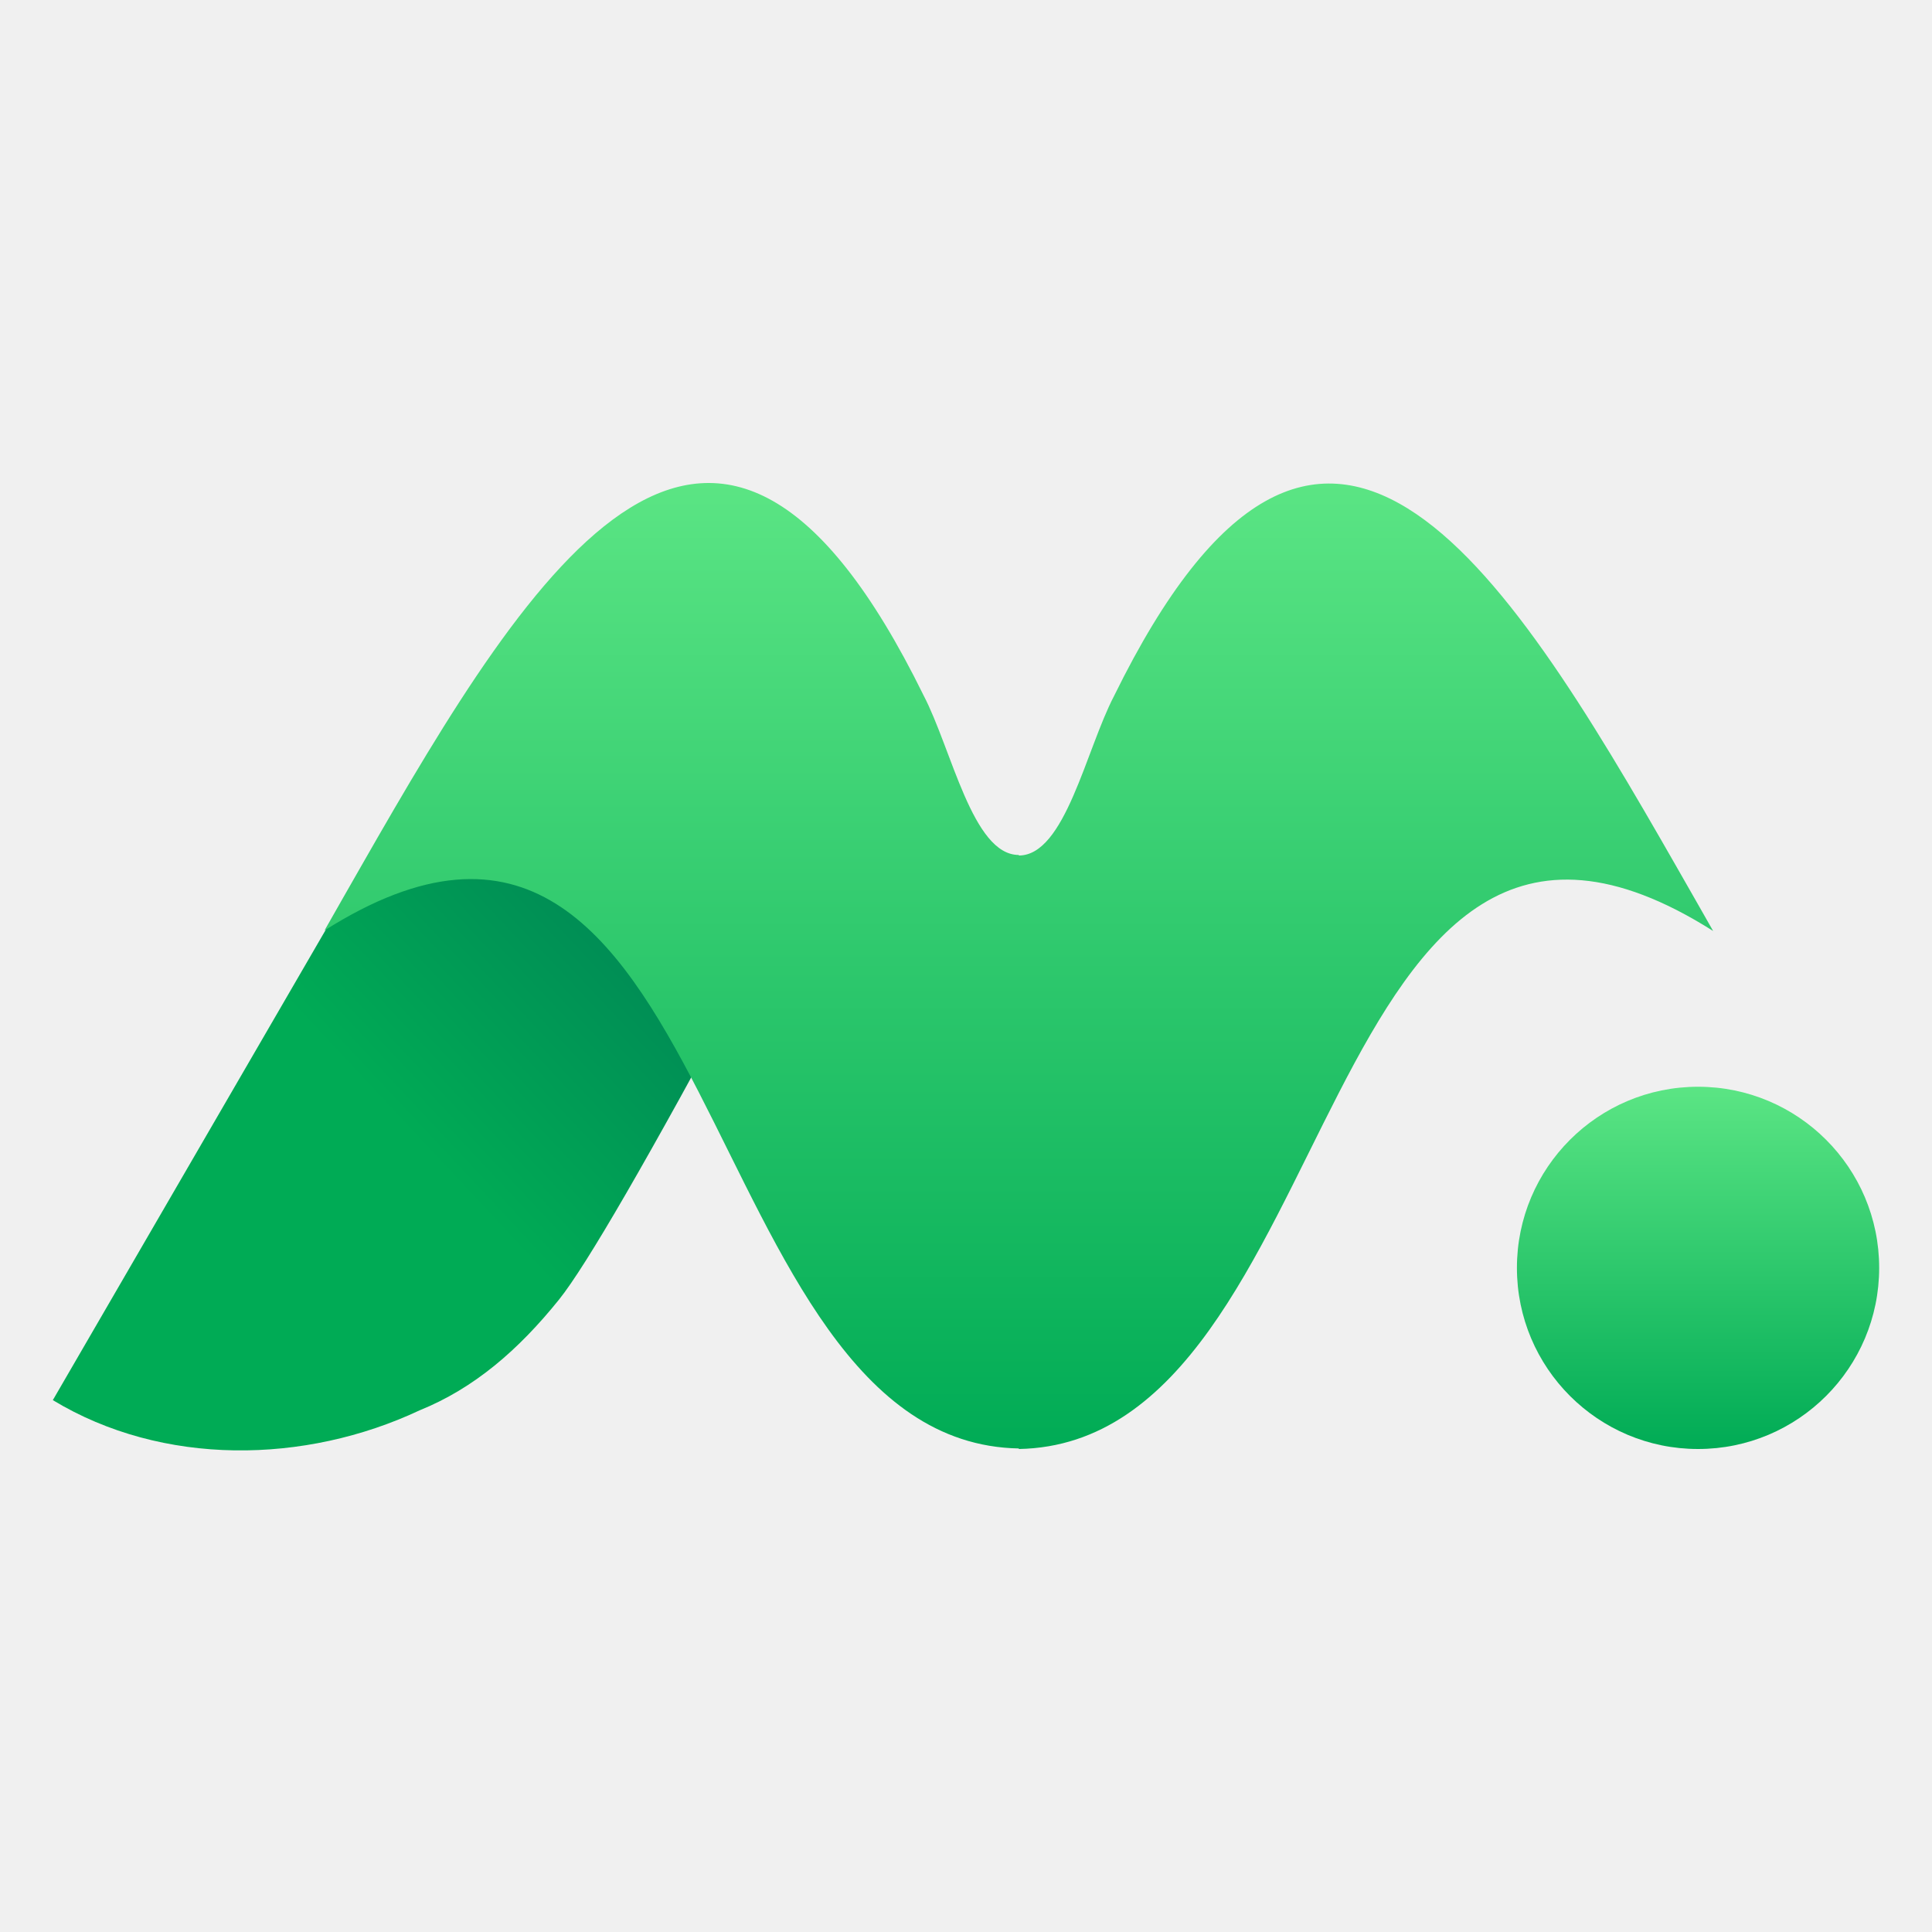
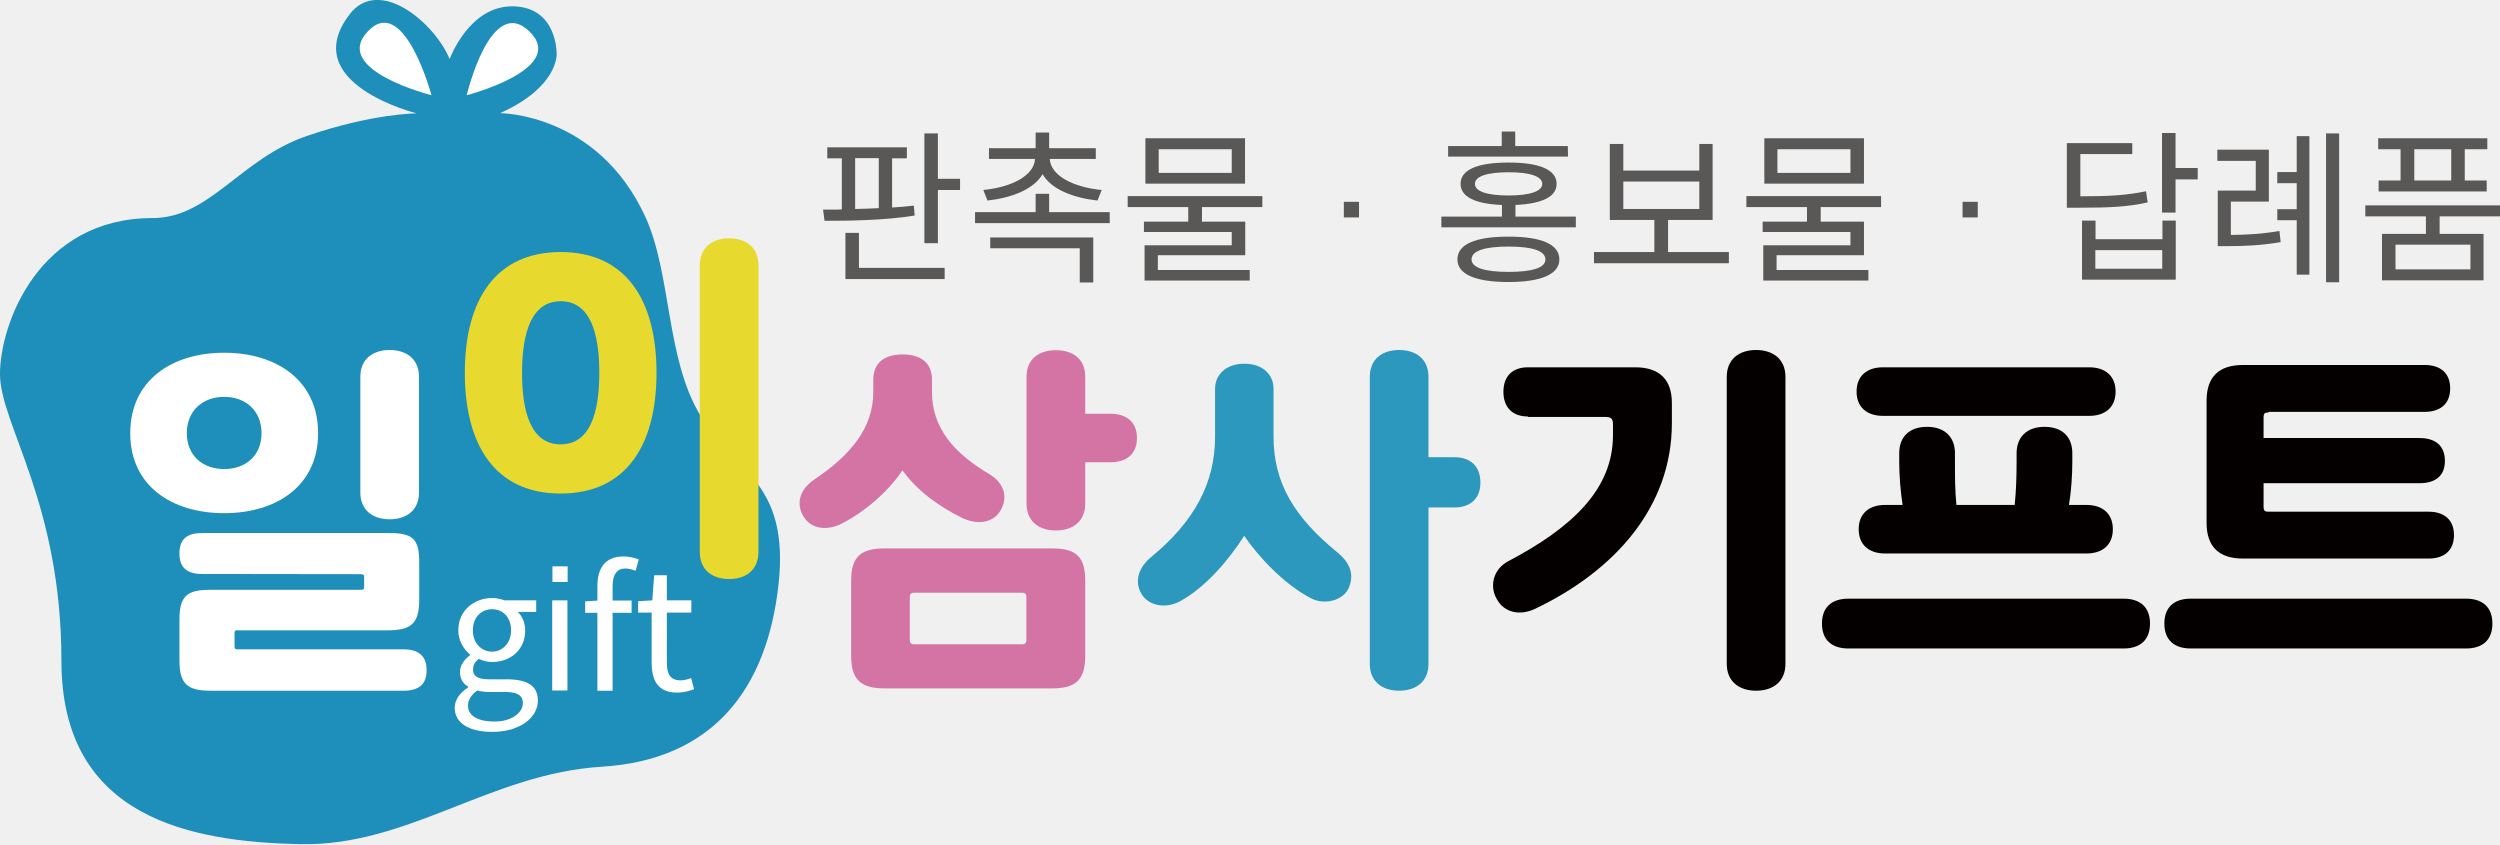
- <svg xmlns="http://www.w3.org/2000/svg" height="512" viewBox="0 0 512 512" width="512">
-   <linearGradient id="a" x1="100%" x2="50%" y1="5.663%" y2="50%">
-     <stop offset="0" stop-color="#007b55" />
-     <stop offset="1" stop-color="#00ab55" />
-   </linearGradient>
-   <linearGradient id="b" x1="50%" x2="50%" y1="0%" y2="100%">
-     <stop offset="0" stop-color="#5be584" />
-     <stop offset="1" stop-color="#00ab55" />
-   </linearGradient>
-   <g fill="none" fill-rule="evenodd" transform="translate(14 128)">
-     <path d="m92.807 83.107c44.289 22.889 46.308 23.935 46.401 23.98.012.009.642.333 44.793 23.153-26.072 48.54-42.693 77.266-49.868 86.179-10.759 13.37-22.495 23.493-36.93 29.334-30.346 14.262-68.07 14.929-97.202-2.704z" fill="url(#a)" />
-     <g fill="url(#b)">
-       <path d="m430.31 101.726c-46.271-80.956-94.1-157.228-149.043-45.344-7.516 14.383-12.995 42.337-25.267 42.337v-.142c-12.272 0-17.749-27.953-25.265-42.337-54.945-111.885-102.774-35.612-149.045 45.344-3.482 6.105-6.827 11.932-9.69 16.996 106.038-67.127 97.11 135.666 184 137.278v.142c86.891-1.611 77.962-204.405 184-137.28-2.861-5.062-6.206-10.889-9.69-16.994" />
-       <path d="m436 256c26.509 0 48-21.491 48-48s-21.491-48-48-48-48 21.491-48 48 21.491 48 48 48" />
+ <svg xmlns="http://www.w3.org/2000/svg" version="1.1" id="레이어_1" x="0px" y="0px" viewBox="0 0 118.43 40" style="enable-background:new 0 0 118.43 40;" xml:space="preserve">
+   <style type="text/css">
+ 	.st0{fill:#1E8EBB;}
+ 	.st1{fill:#FFFFFF;}
+ 	.st2{fill:#E8D92F;}
+ 	.st3{fill:#D374A4;}
+ 	.st4{fill:#2C98BD;}
+ 	.st5{fill:#040000;}
+ 	.st6{fill:#595857;}
+ </style>
+   <g>
+     <g>
+       <path class="st0" d="M21.3,2.8c0,0,0.92-2.55,3.02-2.5s2.05,2.26,2.05,2.26s0.09,1.56-2.68,2.8c0,0,4.62-0.01,6.88,4.91    c1.24,2.7,0.97,6.69,2.59,9.38c1.62,2.69,4.26,3.13,3.72,8.04c-0.54,4.91-3.07,8.3-8.36,8.63c-5.28,0.32-9.17,3.77-14.29,3.67    C9.11,39.88,2.91,38.8,2.91,31.31C2.91,23.81,0,20.09,0,17.72s1.83-7.39,7.23-7.39c2.7,0,4.15-2.8,7.28-3.88s5.23-1.08,5.23-1.08    s-5.69-1.41-3.18-4.69C17.96-1.15,20.6,1.09,21.3,2.8z" />
+       <g>
+         <path class="st1" d="M20.44,4.51c0,0-4.75-1.19-3.02-3.02C19.14-0.34,20.44,4.51,20.44,4.51z" />
+         <path class="st1" d="M22.11,4.51c0,0,1.13-4.8,2.97-3.02C26.91,3.27,22.11,4.51,22.11,4.51z" />
+       </g>
+     </g>
+     <g>
+       <path class="st1" d="M10.62,16.71c2.49,0,4.45,1.32,4.45,3.81c0,2.49-1.96,3.79-4.45,3.79c-2.49,0-4.45-1.3-4.45-3.79    C6.17,18.03,8.13,16.71,10.62,16.71z M9.58,27.19c-0.7,0-1.08-0.28-1.08-0.97c0-0.7,0.38-0.97,1.08-0.97h8.85    c1.13,0,1.43,0.28,1.43,1.39v1.76c0,1.13-0.37,1.46-1.5,1.46h-7.13c-0.09,0-0.12,0.03-0.12,0.12v0.66c0,0.09,0.05,0.12,0.12,0.12    h7.88c0.7,0,1.1,0.3,1.1,0.99c0,0.7-0.4,0.97-1.1,0.97H9.98c-1.13,0-1.48-0.33-1.48-1.46v-1.88c0-1.13,0.33-1.44,1.46-1.44h7.15    c0.09,0,0.14-0.03,0.14-0.12v-0.5c0-0.09-0.05-0.12-0.14-0.12L9.58,27.19L9.58,27.19z M10.62,22.22c1.04,0,1.77-0.66,1.77-1.7    s-0.73-1.72-1.77-1.72c-1.04,0-1.77,0.68-1.77,1.72C8.85,21.56,9.58,22.22,10.62,22.22z M17.07,17.85c0-0.82,0.57-1.27,1.39-1.27    c0.82,0,1.39,0.45,1.39,1.27v5.48c0,0.82-0.57,1.27-1.39,1.27c-0.82,0-1.39-0.45-1.39-1.27V17.85z" />
+       <path class="st2" d="M26.56,23.38c-3.08,0-4.54-2.26-4.54-5.72s1.46-5.72,4.54-5.72c3.08,0,4.54,2.26,4.54,5.72    S29.64,23.38,26.56,23.38z M28.39,17.66c0-1.88-0.43-3.39-1.83-3.39c-1.39,0-1.83,1.51-1.83,3.39s0.43,3.39,1.83,3.39    S28.39,19.54,28.39,17.66z M33.15,12.58c0-0.83,0.57-1.29,1.39-1.29c0.83,0,1.39,0.45,1.39,1.29v13.56c0,0.83-0.56,1.29-1.39,1.29    c-0.82,0-1.39-0.45-1.39-1.29V12.58z" />
+       <path class="st3" d="M39.9,24.79c-0.7,0.37-1.46,0.28-1.83-0.31c-0.38-0.63-0.19-1.29,0.5-1.76c1.74-1.17,2.8-2.45,2.8-4.16v-0.57    c0-0.83,0.56-1.2,1.39-1.2s1.39,0.37,1.39,1.2v0.57c0,1.7,1.01,2.89,2.73,3.91c0.7,0.42,0.89,1.11,0.5,1.74    c-0.37,0.59-1.13,0.66-1.83,0.31c-1.04-0.52-2.07-1.23-2.8-2.24C42.06,23.31,40.98,24.23,39.9,24.79z M41.9,32.61    c-1.13,0-1.58-0.42-1.58-1.55v-3.55c0-1.13,0.45-1.53,1.58-1.53h7.95c1.13,0,1.56,0.4,1.56,1.53v3.55c0,1.13-0.43,1.55-1.56,1.55    H41.9z M43.27,28.08c-0.1,0-0.17,0.07-0.17,0.17v2.1c0,0.1,0.07,0.17,0.17,0.17h5.18c0.1,0,0.17-0.07,0.17-0.17v-2.1    c0-0.1-0.07-0.17-0.17-0.17H43.27z M48.63,17.84c0-0.82,0.57-1.25,1.39-1.25c0.82,0,1.39,0.43,1.39,1.25v1.76h1.2    c0.73,0,1.25,0.37,1.25,1.15s-0.52,1.15-1.25,1.15h-1.2v1.96c0,0.82-0.57,1.27-1.39,1.27c-0.82,0-1.39-0.45-1.39-1.27V17.84z" />
+       <path class="st4" d="M60.33,18.41v2.28c0,2.17,0.97,3.81,3.04,5.49c0.59,0.49,0.78,1.03,0.54,1.63c-0.24,0.63-1.15,0.87-1.79,0.54    c-1.25-0.64-2.5-1.96-3.18-2.97c-0.68,1.08-1.83,2.47-3.09,3.13c-0.66,0.33-1.46,0.19-1.79-0.4c-0.33-0.59-0.12-1.23,0.47-1.72    c2.07-1.7,3.03-3.53,3.03-5.7v-2.28c0-0.63,0.49-1.18,1.39-1.18S60.33,17.78,60.33,18.41z M64.89,17.85    c0-0.82,0.57-1.27,1.39-1.27c0.82,0,1.39,0.45,1.39,1.27v3.81h1.23c0.73,0,1.23,0.4,1.23,1.2c0,0.78-0.5,1.18-1.23,1.18h-1.23    v7.41c0,0.82-0.57,1.27-1.39,1.27c-0.82,0-1.39-0.45-1.39-1.27V17.85z" />
+       <path class="st5" d="M72.38,19.73c-0.73,0-1.16-0.43-1.16-1.17s0.43-1.16,1.16-1.16h5.08c1.13,0,1.74,0.56,1.74,1.69v0.96    c0,3.95-2.69,6.99-6.5,8.8c-0.64,0.3-1.43,0.23-1.81-0.5c-0.33-0.59-0.16-1.39,0.57-1.77c2.96-1.56,4.95-3.37,4.95-5.96v-0.47    c0-0.31-0.05-0.4-0.4-0.4h-3.63V19.73z M81.8,17.85c0-0.82,0.57-1.27,1.39-1.27c0.82,0,1.39,0.45,1.39,1.27v13.6    c0,0.82-0.57,1.27-1.39,1.27c-0.82,0-1.39-0.45-1.39-1.27V17.85z" />
+       <path class="st5" d="M87.56,30.72c-0.78,0-1.25-0.4-1.25-1.18s0.47-1.18,1.25-1.18h13.04c0.78,0,1.25,0.4,1.25,1.18    s-0.47,1.18-1.25,1.18H87.56z M89.2,19.7c-0.75,0-1.25-0.4-1.25-1.15s0.5-1.15,1.25-1.15h9.77c0.75,0,1.25,0.4,1.25,1.15    s-0.5,1.15-1.25,1.15H89.2z M89.3,26.22c-0.75,0-1.25-0.4-1.25-1.15s0.5-1.15,1.25-1.15h0.83c-0.1-0.64-0.16-1.41-0.16-2.05v-0.4    c0-0.75,0.45-1.25,1.32-1.25c0.85,0,1.32,0.5,1.32,1.25v0.4c0,0.7,0,1.37,0.07,2.05h2.76c0.07-0.68,0.09-1.36,0.09-2.05v-0.4    c0-0.75,0.47-1.25,1.32-1.25c0.87,0,1.32,0.5,1.32,1.25v0.4c0,0.64-0.05,1.41-0.16,2.05h0.83c0.75,0,1.25,0.4,1.25,1.15    s-0.5,1.15-1.25,1.15H89.3z" />
+       <path class="st5" d="M103.78,30.72c-0.78,0-1.25-0.4-1.25-1.18s0.47-1.18,1.25-1.18h13.04c0.78,0,1.25,0.4,1.25,1.18    s-0.47,1.18-1.25,1.18H103.78z M107.47,19.54c-0.19,0-0.24,0.05-0.24,0.24v0.97h7.39c0.73,0,1.2,0.35,1.2,1.08    s-0.47,1.06-1.2,1.06h-7.39V24c0,0.19,0.05,0.24,0.24,0.24h7.58c0.73,0,1.2,0.38,1.2,1.11s-0.47,1.11-1.2,1.11h-8.8    c-1.13,0-1.72-0.56-1.72-1.69v-5.79c0-1.13,0.59-1.69,1.72-1.69h8.62c0.73,0,1.2,0.38,1.2,1.11s-0.47,1.11-1.2,1.11h-7.4V19.54z" />
+     </g>
+     <g>
+       <path class="st6" d="M43.33,10.21c-1.41,0.23-3.05,0.25-4.27,0.25l-0.07-0.53h0.43c0.15,0,0.3,0,0.46-0.01V7.5h-0.69V6.98h3.77    V7.5h-0.7v2.33c0.35-0.02,0.7-0.05,1.03-0.09L43.33,10.21z M40.69,12.69h4.06v0.53h-4.7v-2.19h0.64V12.69z M40.51,9.9    c0.37-0.01,0.75-0.02,1.12-0.04V7.49h-1.12V9.9z M45.48,8.47V9h-1.05v2.52h-0.64v-5.2h0.64v2.15H45.48z" />
+       <path class="st6" d="M52.57,10.05v0.52h-6.38v-0.52h2.87V9.18h0.64v0.87H52.57z M46.58,9c1.34-0.13,2.41-0.68,2.45-1.47h-2.18    V7.02h2.21V6.28h0.64v0.74h2.21v0.51h-2.18c0.04,0.79,1.11,1.34,2.46,1.47l-0.2,0.5c-1.16-0.13-2.19-0.53-2.6-1.25    c-0.42,0.72-1.46,1.12-2.61,1.25L46.58,9z M46.91,11.25h4.88v2.13h-0.64v-1.62h-4.24V11.25z" />
+       <path class="st6" d="M56.94,9.81v0.69h2.05v1.59h-4.14v0.7h4.35v0.5h-4.98v-1.67h4.13v-0.63h-4.16V10.5h2.1V9.81h-2.87V9.29h6.38    v0.52L56.94,9.81L56.94,9.81z M58.98,8.7h-4.72V6.55h4.72V8.7z M58.35,7.07h-3.46v1.12h3.46V7.07z" />
+       <path class="st6" d="M64.38,10.3h-0.72V9.56h0.72V10.3z" />
+       <path class="st6" d="M74.65,10.26v0.51h-6.37v-0.51h2.87V9.71c-1.27-0.05-1.96-0.39-1.96-1c0-0.67,0.79-1.01,2.28-1.01    c1.48,0,2.27,0.35,2.27,1.01c0,0.61-0.68,0.94-1.95,1v0.55H74.65z M74.28,7.42H68.6v-0.5h2.54V6.23h0.64v0.69h2.49L74.28,7.42    L74.28,7.42z M73.87,12.29c0,0.7-0.86,1.07-2.41,1.07c-1.57,0-2.42-0.37-2.42-1.07c0-0.72,0.85-1.08,2.42-1.08    C73.02,11.21,73.87,11.57,73.87,12.29z M73.21,12.29c0-0.4-0.61-0.61-1.74-0.61c-1.14,0-1.76,0.2-1.76,0.61    c0,0.39,0.62,0.59,1.76,0.59S73.21,12.68,73.21,12.29z M71.47,9.26c1.01,0,1.59-0.2,1.59-0.55s-0.57-0.55-1.59-0.55    c-1.05,0-1.6,0.2-1.6,0.55C69.87,9.06,70.42,9.26,71.47,9.26z" />
+       <path class="st6" d="M81.9,11.94v0.53h-6.39v-0.53h2.86v-1.52h-2.11v-3.6h0.64v1.26h3.6V6.82h0.63v3.6h-2.11v1.52H81.9z M76.9,9.9    h3.6V8.6h-3.6V9.9z" />
+       <path class="st6" d="M86.25,9.81v0.69h2.05v1.59h-4.14v0.7h4.35v0.5h-4.98v-1.67h4.13v-0.63H83.5V10.5h2.1V9.81h-2.87V9.29h6.38    v0.52L86.25,9.81L86.25,9.81z M88.3,8.7h-4.72V6.55h4.72V8.7z M87.66,7.07H84.2v1.12h3.46V7.07z" />
+       <path class="st6" d="M93.69,10.3h-0.72V9.56h0.72V10.3z" />
+       <path class="st6" d="M101.74,9.59c-0.97,0.21-1.79,0.25-3.28,0.25h-0.55V6.78h3.1V7.3h-2.46v2c1.39,0,2.19-0.05,3.11-0.24    L101.74,9.59z M102.43,10.45h0.64v2.8h-4.44v-2.8h0.64v0.88h3.17v-0.88H102.43z M102.43,11.85h-3.17v0.88h3.17V11.85z M104.11,8.5    h-1.05v1.57h-0.64V6.3h0.64v1.66h1.05V8.5z" />
+       <path class="st6" d="M105.68,11.13c0.75-0.01,1.45-0.04,2.3-0.19l0.06,0.53c-0.95,0.16-1.71,0.19-2.53,0.19h-0.45V9.03h1.8V7.62    h-1.82V7.09h2.44v2.46h-1.8L105.68,11.13L105.68,11.13z M108.8,6.45h0.6v6.56h-0.6v-2.58h-0.92V9.91h0.92V8.68h-0.92V8.15h0.92    V6.45z M110.81,6.32v7.05h-0.62V6.32H110.81z" />
+       <path class="st6" d="M115.57,10.25v0.83h2.08v2.2h-4.81v-2.2h2.08v-0.83h-2.87V9.73h6.38v0.52H115.57z M113.72,7.07h-1.06V6.55    h5.17v0.52h-1.07v1.48h1.04v0.52h-5.12V8.55h1.04L113.72,7.07L113.72,7.07z M117.03,11.59h-3.55v1.17h3.55V11.59z M116.12,7.07    h-1.75v1.48h1.75V7.07z" />
+     </g>
+     <g>
+       <path class="st1" d="M21.54,33.53c0-0.37,0.24-0.71,0.64-0.97v-0.03c-0.23-0.13-0.39-0.36-0.39-0.7c0-0.35,0.26-0.64,0.48-0.79    v-0.03c-0.28-0.23-0.56-0.64-0.56-1.15c0-0.94,0.75-1.53,1.6-1.53c0.24,0,0.45,0.06,0.6,0.11h1.49v0.55h-0.87    c0.21,0.2,0.35,0.51,0.35,0.88c0,0.91-0.7,1.49-1.56,1.49c-0.23,0-0.44-0.05-0.64-0.15c-0.16,0.13-0.27,0.27-0.27,0.51    c0,0.28,0.17,0.46,0.75,0.46h0.83c1.01,0,1.49,0.31,1.49,1.01c0,0.79-0.83,1.48-2.15,1.48C22.26,34.68,21.54,34.27,21.54,33.53z     M24.77,33.31c0-0.4-0.31-0.53-0.87-0.53h-0.74c-0.16,0-0.36-0.02-0.55-0.07c-0.31,0.22-0.44,0.47-0.44,0.72    c0,0.47,0.46,0.75,1.24,0.75C24.23,34.19,24.77,33.76,24.77,33.31z M24.21,29.86c0-0.63-0.4-1-0.9-1s-0.91,0.37-0.91,1    c0,0.62,0.42,1.01,0.91,1.01C23.79,30.87,24.21,30.48,24.21,29.86z" />
+       <path class="st1" d="M26.16,32.71v-4.27h0.72v4.27H26.16z M26.89,27.57h-0.72v-0.74h0.72V27.57z" />
+       <path class="st1" d="M30.11,27.04c-0.19-0.07-0.35-0.11-0.48-0.11c-0.4,0-0.61,0.28-0.61,0.84v0.68h0.9v0.58h-0.9v3.69H28.3v-3.69    h-0.58v-0.54l0.58-0.04v-0.68c0-0.89,0.39-1.41,1.24-1.41c0.26,0,0.5,0.06,0.72,0.14L30.11,27.04z" />
+       <path class="st1" d="M30.87,31.39v-2.37h-0.64v-0.54l0.67-0.04l0.09-1.19h0.6v1.19h1.16v0.58h-1.16v2.38    c0,0.53,0.16,0.83,0.66,0.83c0.15,0,0.34-0.05,0.49-0.11l0.14,0.53c-0.24,0.09-0.53,0.16-0.79,0.16    C31.18,32.82,30.87,32.25,30.87,31.39z" />
    </g>
  </g>
</svg>
